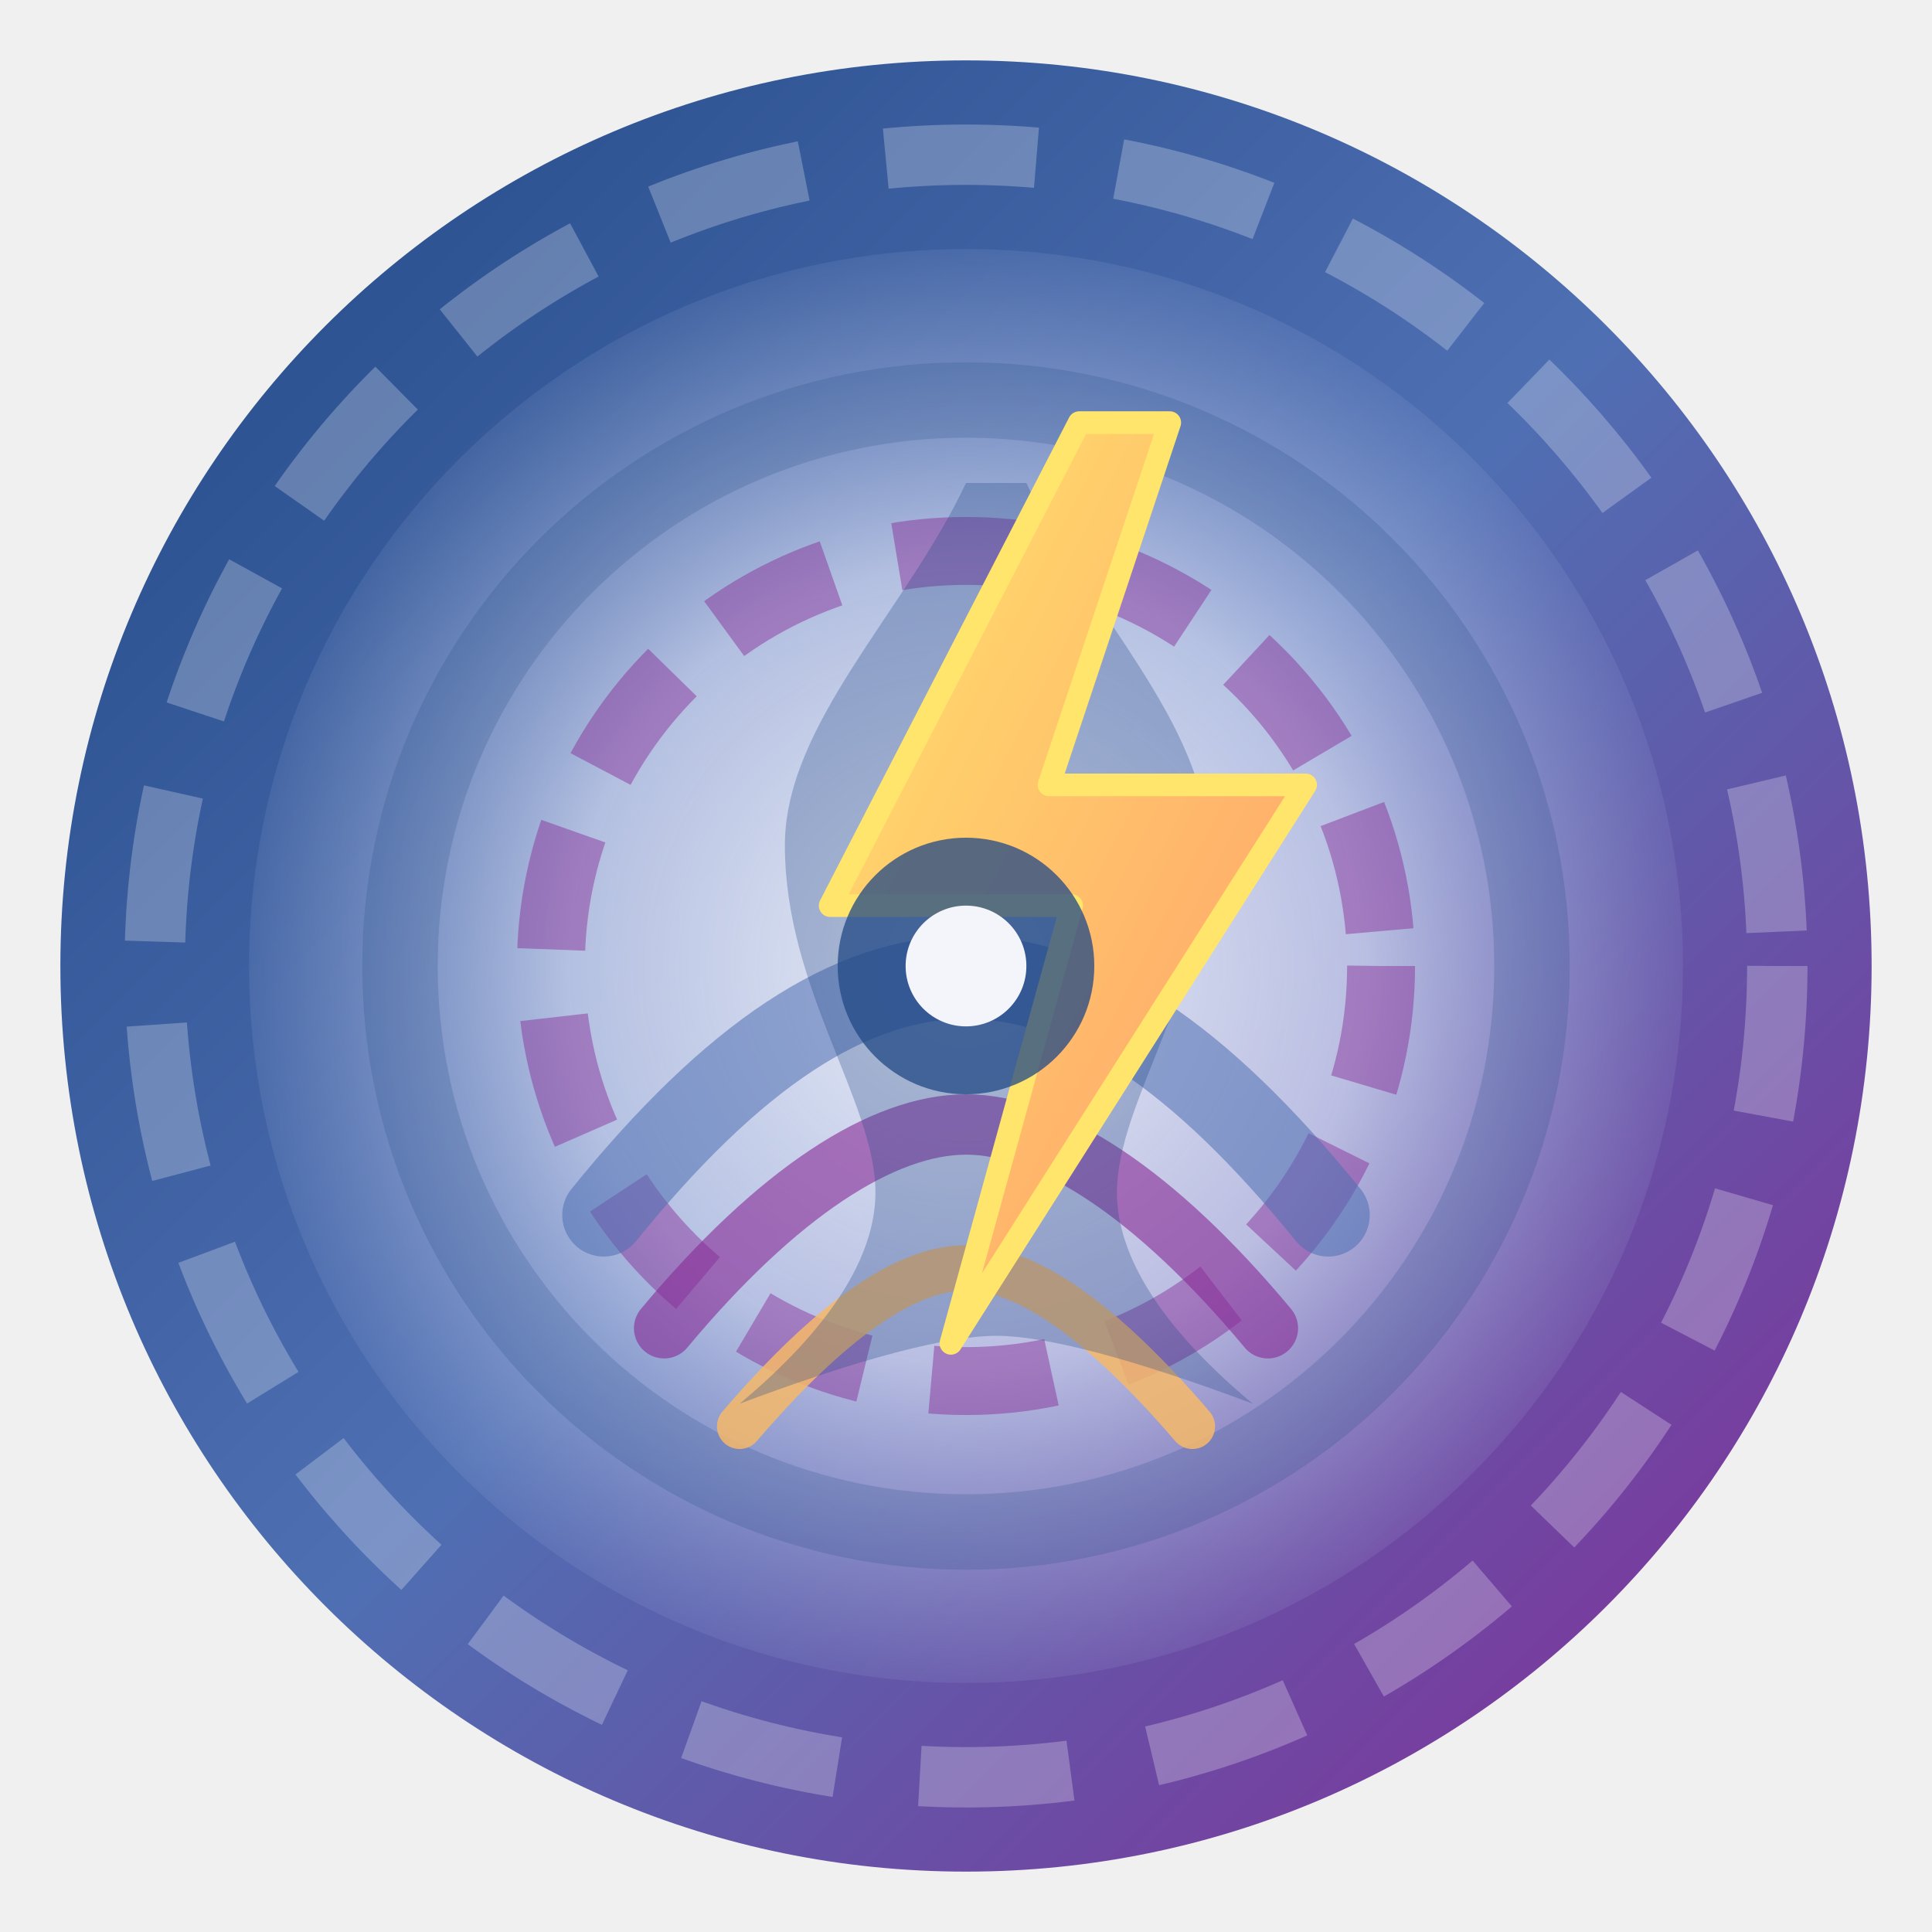
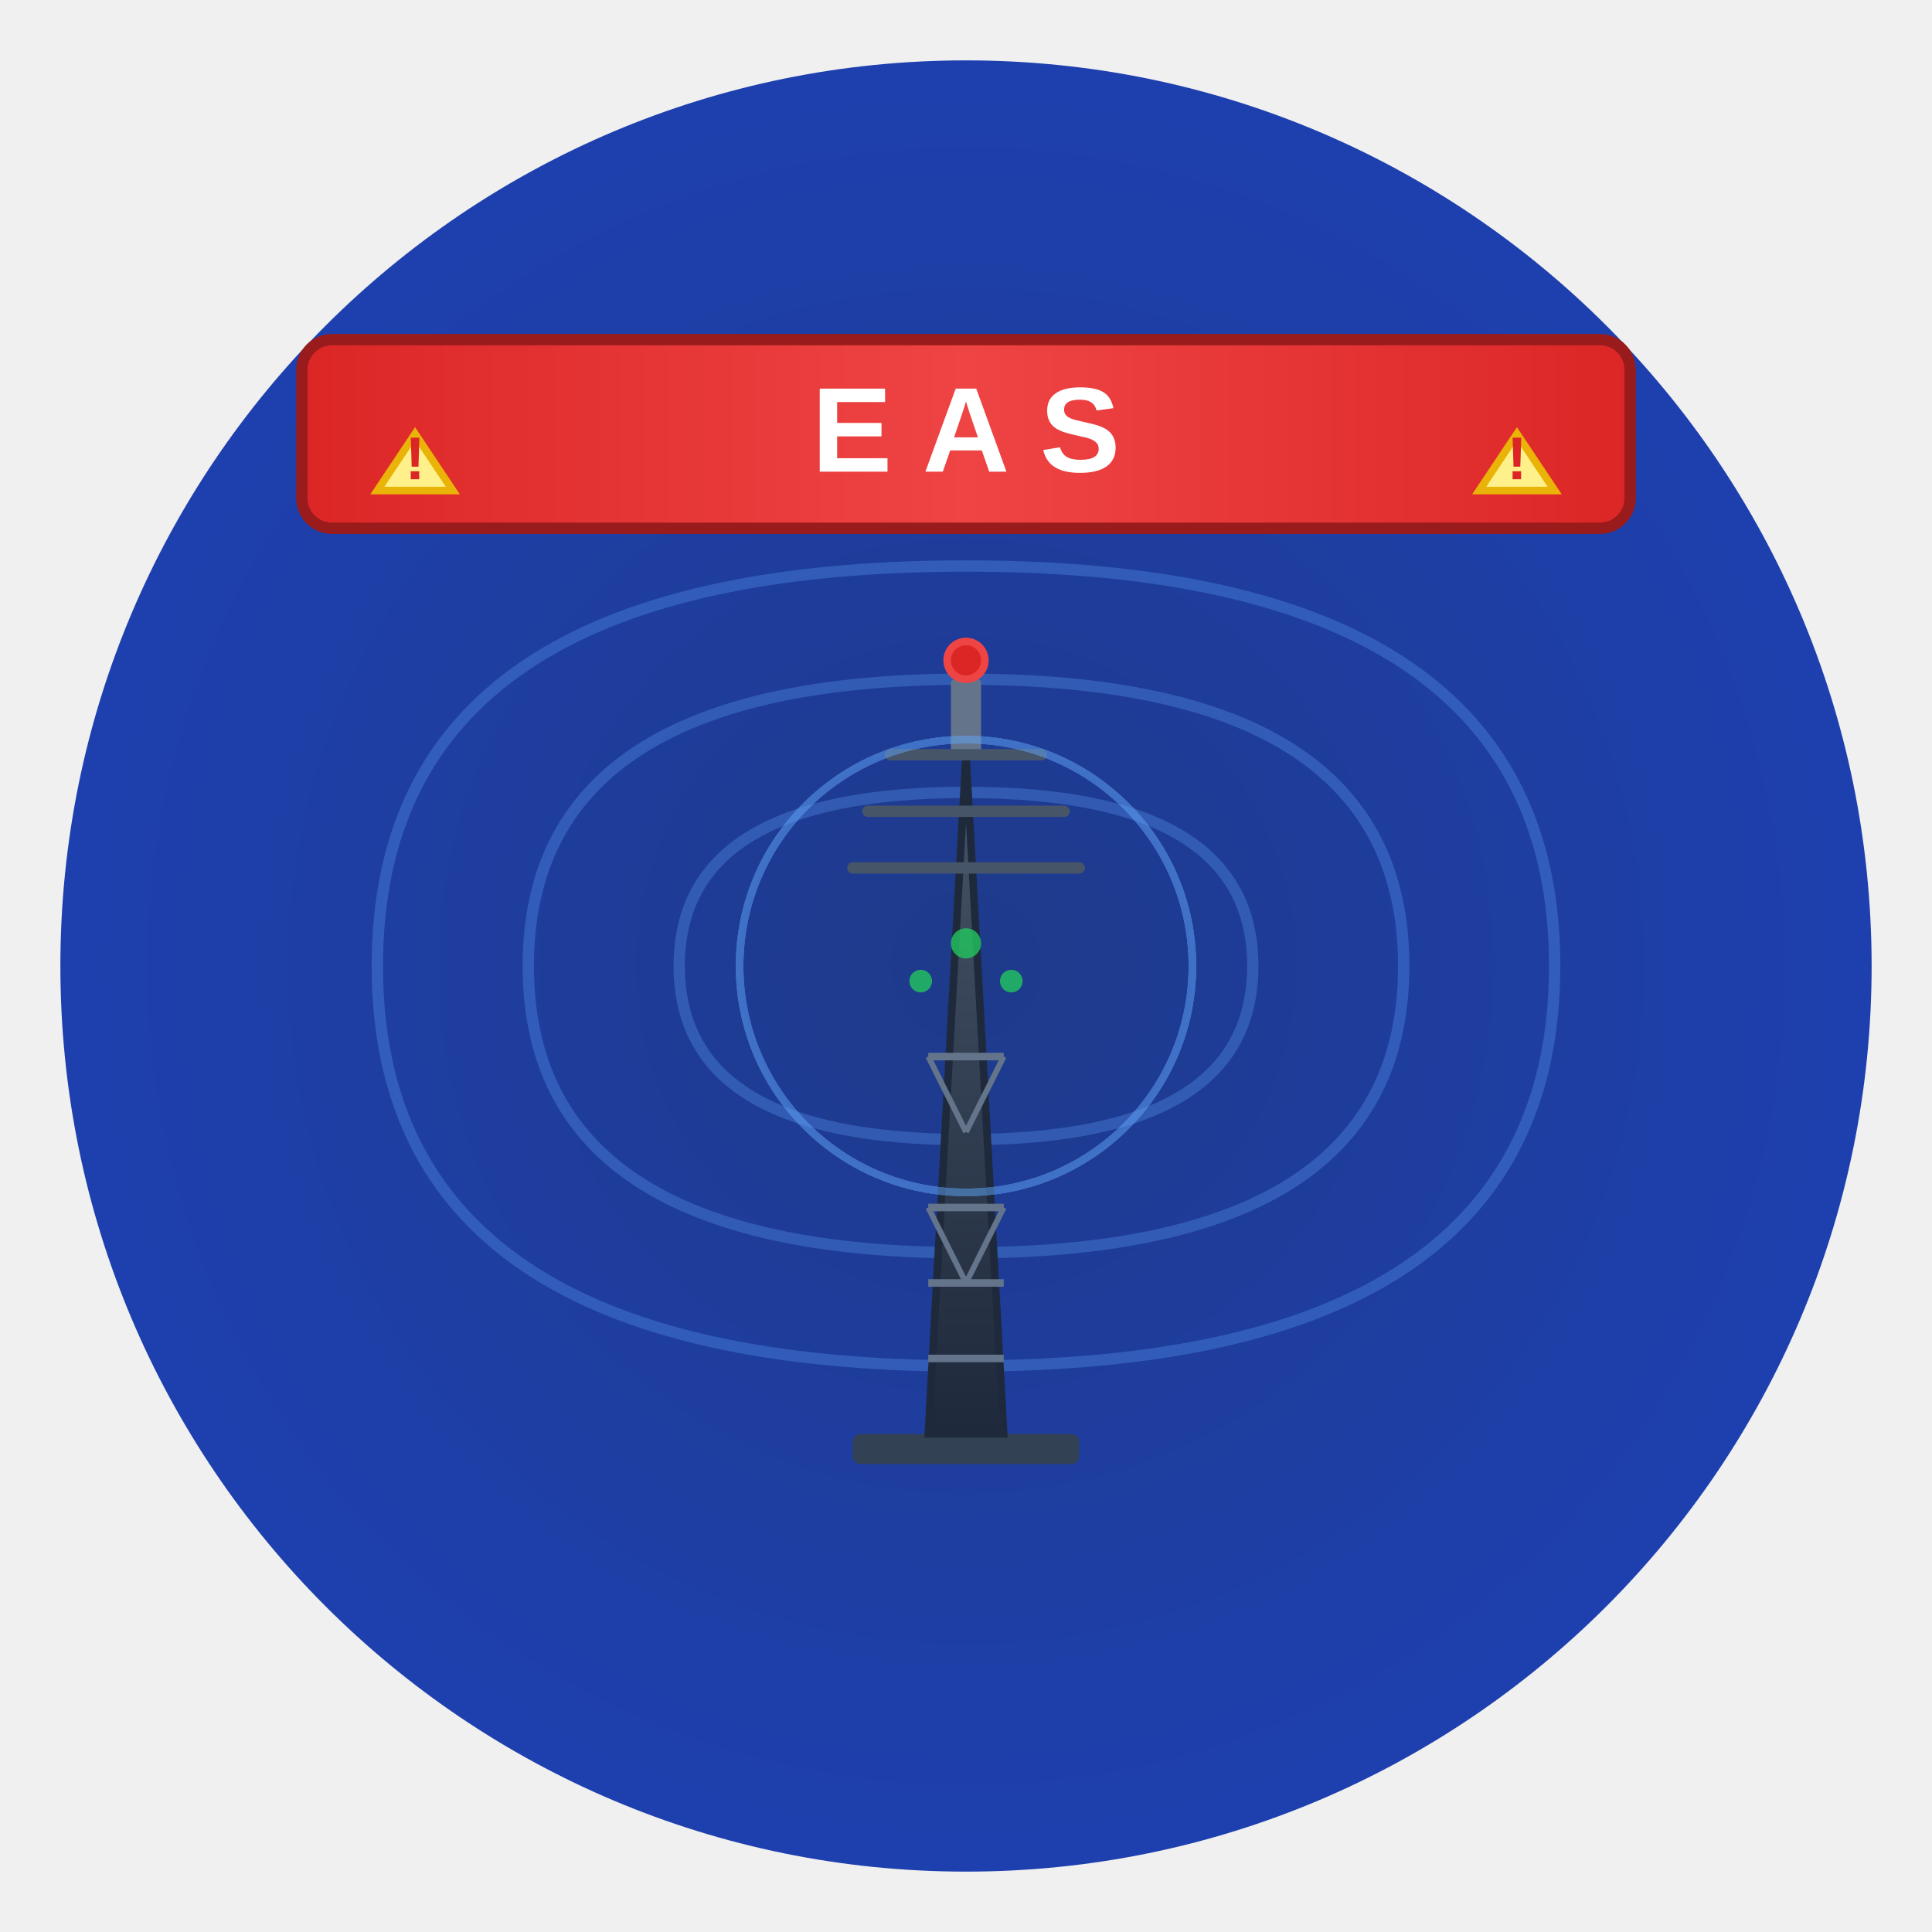
<svg xmlns="http://www.w3.org/2000/svg" viewBox="0 0 512 512" role="img" aria-labelledby="title desc">
  <defs>
-     <linearGradient id="bgGradient" x1="0%" y1="0%" x2="100%" y2="100%">
-       <stop offset="0%" stop-color="#204885" />
-       <stop offset="50%" stop-color="#4f6fb3" />
-       <stop offset="100%" stop-color="#872a96" />
+     <linearGradient id="alertGradient" x1="0%" y1="0%" x2="100%" y2="0%">
+       <stop offset="0%" stop-color="#dc2626" />
+       <stop offset="50%" stop-color="#ef4444" />
+       <stop offset="100%" stop-color="#dc2626" />
    </linearGradient>
-     <radialGradient id="innerGlow" cx="50%" cy="50%" r="50%">
-       <stop offset="0%" stop-color="#f4f5fb" stop-opacity="0.95" />
-       <stop offset="55%" stop-color="#d9def4" stop-opacity="0.75" />
-       <stop offset="100%" stop-color="#b3c0e6" stop-opacity="0.1" />
+     <linearGradient id="towerGradient" x1="0%" y1="0%" x2="0%" y2="100%">
+       <stop offset="0%" stop-color="#475569" />
+       <stop offset="100%" stop-color="#1e293b" />
+     </linearGradient>
+     <radialGradient id="bgGradient" cx="50%" cy="50%" r="50%">
+       <stop offset="0%" stop-color="#1e3a8a" />
+       <stop offset="100%" stop-color="#1e40af" />
    </radialGradient>
-     <linearGradient id="boltGradient" x1="0%" y1="0%" x2="100%" y2="100%">
-       <stop offset="0%" stop-color="#ffe56b" />
-       <stop offset="100%" stop-color="#ff9a6b" />
-     </linearGradient>
  </defs>
-   <g fill="none" fill-rule="evenodd">
-     <circle cx="256" cy="256" r="240" fill="url(#bgGradient)" />
-     <circle cx="256" cy="256" r="190" fill="url(#innerGlow)" />
-     <circle cx="256" cy="256" r="150" fill="none" stroke="rgba(32,72,133,0.2)" stroke-width="20" />
-     <circle cx="256" cy="256" r="215" fill="none" stroke="rgba(255,255,255,0.25)" stroke-width="16" stroke-dasharray="40 22" />
-     <circle cx="256" cy="256" r="110" fill="none" stroke="rgba(135,42,150,0.45)" stroke-width="18" stroke-dasharray="32 18" />
-     <path d="M160 322c34-42 65-63 96-63s62 21 96 63" stroke="#4f6fb3" stroke-width="22" stroke-linecap="round" stroke-linejoin="round" opacity="0.55" />
-     <path d="M176 352c30-36 58-54 80-54s50 18 80 54" stroke="#872a96" stroke-width="16" stroke-linecap="round" stroke-linejoin="round" opacity="0.6" />
-     <path d="M196 378c24-28 44-42 60-42s36 14 60 42" stroke="#f6b968" stroke-width="12" stroke-linecap="round" stroke-linejoin="round" opacity="0.85" />
-     <path d="M256 128c-16 34-48 64-48 96 0 38 24 68 24 92 0 17-12 36-36 56 32-12 55-18 68-18 13 0 36 6 68 18-24-20-36-39-36-56 0-24 24-54 24-92 0-32-32-62-48-96z" fill="#204885" opacity="0.3" />
-     <path d="M286 112l-66 128h64l-32 116 94-148h-68l32-96z" fill="url(#boltGradient)" stroke="#ffe56b" stroke-width="6" stroke-linejoin="round" />
-     <circle cx="256" cy="256" r="34" fill="#204885" opacity="0.75" />
-     <circle cx="256" cy="256" r="16" fill="#f4f5fb" />
+   <circle cx="256" cy="256" r="240" fill="url(#bgGradient)" />
+   <g opacity="0.3">
+     <path d="M 100 256 Q 100 150, 256 150 Q 412 150, 412 256 Q 412 362, 256 362 Q 100 362, 100 256" fill="none" stroke="#60a5fa" stroke-width="3" stroke-linecap="round" />
+     <path d="M 140 256 Q 140 180, 256 180 Q 372 180, 372 256 Q 372 332, 256 332 Q 140 332, 140 256" fill="none" stroke="#60a5fa" stroke-width="3" stroke-linecap="round" />
+     <path d="M 180 256 Q 180 210, 256 210 Q 332 210, 332 256 Q 332 302, 256 302 Q 180 302, 180 256" fill="none" stroke="#60a5fa" stroke-width="3" stroke-linecap="round" />
+   </g>
+   <g>
+     <rect x="226" y="380" width="60" height="8" fill="#334155" rx="2" />
+     <path d="M 246 380 L 256 200 L 256 200 L 266 380 Z" fill="url(#towerGradient)" stroke="#1e293b" stroke-width="2" />
+     <line x1="246" y1="280" x2="266" y2="280" stroke="#64748b" stroke-width="2" />
+     <line x1="246" y1="320" x2="266" y2="320" stroke="#64748b" stroke-width="2" />
+     <line x1="246" y1="340" x2="266" y2="340" stroke="#64748b" stroke-width="2" />
+     <line x1="246" y1="360" x2="266" y2="360" stroke="#64748b" stroke-width="2" />
+     <line x1="246" y1="280" x2="256" y2="300" stroke="#64748b" stroke-width="1.5" />
+     <line x1="266" y1="280" x2="256" y2="300" stroke="#64748b" stroke-width="1.5" />
+     <line x1="246" y1="320" x2="256" y2="340" stroke="#64748b" stroke-width="1.5" />
+     <line x1="266" y1="320" x2="256" y2="340" stroke="#64748b" stroke-width="1.5" />
+     <rect x="252" y="180" width="8" height="20" fill="#64748b" rx="1" />
+     <circle cx="256" cy="175" r="6" fill="#ef4444" />
+     <circle cx="256" cy="175" r="4" fill="#dc2626" />
+     <line x1="236" y1="200" x2="276" y2="200" stroke="#475569" stroke-width="3" stroke-linecap="round" />
+     <line x1="230" y1="215" x2="282" y2="215" stroke="#475569" stroke-width="3" stroke-linecap="round" />
+     <line x1="226" y1="230" x2="286" y2="230" stroke="#475569" stroke-width="3" stroke-linecap="round" />
+   </g>
+   <g>
+     <rect x="80" y="90" width="352" height="50" fill="url(#alertGradient)" rx="8" />
+     <rect x="80" y="90" width="352" height="50" fill="none" stroke="#991b1b" stroke-width="3" rx="8" />
+     <g>
+       <path d="M 110 115 L 100 130 L 120 130 Z" fill="#fef08a" stroke="#eab308" stroke-width="2" />
+       <text x="110" y="127" font-family="Arial, sans-serif" font-size="16" font-weight="bold" fill="#dc2626" text-anchor="middle">!</text>
+       <path d="M 402 115 L 392 130 L 412 130 Z" fill="#fef08a" stroke="#eab308" stroke-width="2" />
+       <text x="402" y="127" font-family="Arial, sans-serif" font-size="16" font-weight="bold" fill="#dc2626" text-anchor="middle">!</text>
+     </g>
+     <text x="256" y="125" font-family="Arial, sans-serif" font-size="32" font-weight="bold" fill="#ffffff" text-anchor="middle" letter-spacing="8">EAS</text>
+   </g>
+   <g opacity="0.8">
+     <circle cx="256" cy="250" r="4" fill="#22c55e">
+       <animate attributeName="opacity" values="1;0.3;1" dur="2s" repeatCount="indefinite" />
+     </circle>
+     <circle cx="268" cy="260" r="3" fill="#22c55e">
+       <animate attributeName="opacity" values="0.3;1;0.3" dur="2s" repeatCount="indefinite" />
+     </circle>
+     <circle cx="244" cy="260" r="3" fill="#22c55e">
+       <animate attributeName="opacity" values="0.3;1;0.3" dur="2s" begin="0.5s" repeatCount="indefinite" />
+     </circle>
+   </g>
+   <g opacity="0.5">
+     <circle cx="256" cy="256" r="60" fill="none" stroke="#60a5fa" stroke-width="2">
+       <animate attributeName="r" values="60;120;180" dur="3s" repeatCount="indefinite" />
+       <animate attributeName="opacity" values="0.5;0.2;0" dur="3s" repeatCount="indefinite" />
+     </circle>
+     <circle cx="256" cy="256" r="60" fill="none" stroke="#60a5fa" stroke-width="2">
+       <animate attributeName="r" values="60;120;180" dur="3s" begin="1s" repeatCount="indefinite" />
+       <animate attributeName="opacity" values="0.5;0.2;0" dur="3s" begin="1s" repeatCount="indefinite" />
+     </circle>
+     <circle cx="256" cy="256" r="60" fill="none" stroke="#60a5fa" stroke-width="2">
+       <animate attributeName="r" values="60;120;180" dur="3s" begin="2s" repeatCount="indefinite" />
+       <animate attributeName="opacity" values="0.5;0.2;0" dur="3s" begin="2s" repeatCount="indefinite" />
+     </circle>
  </g>
</svg>
